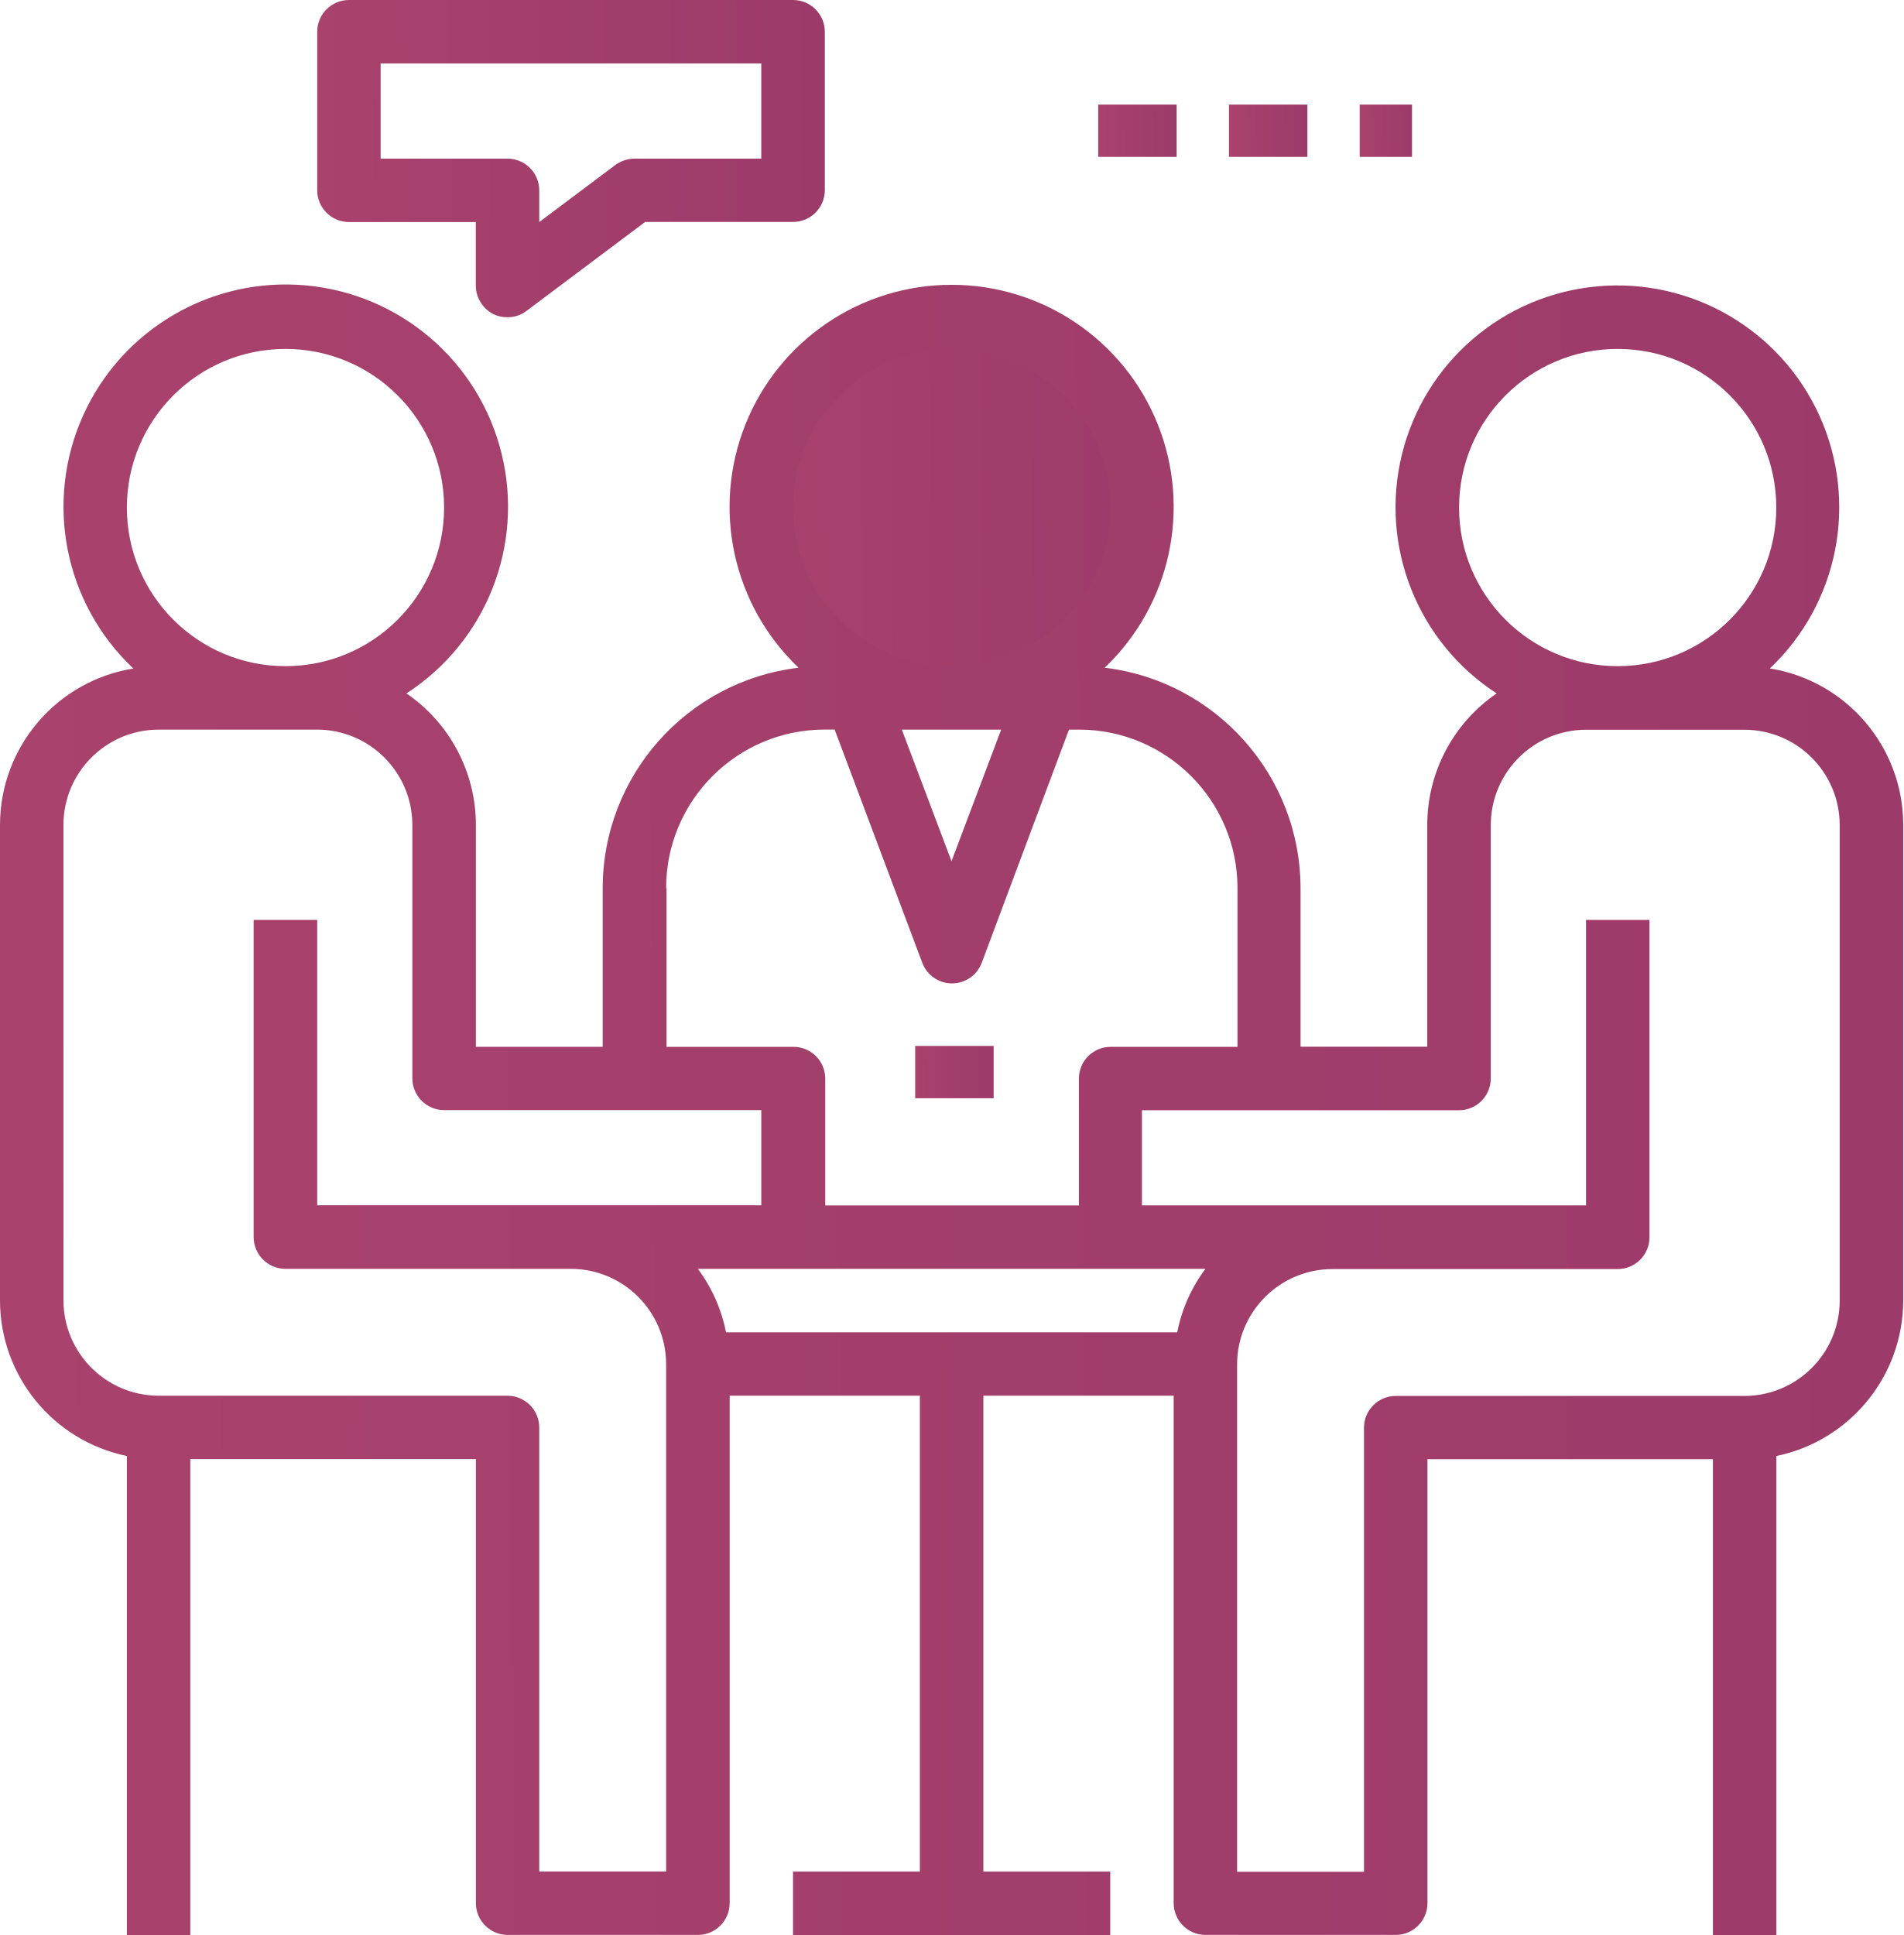
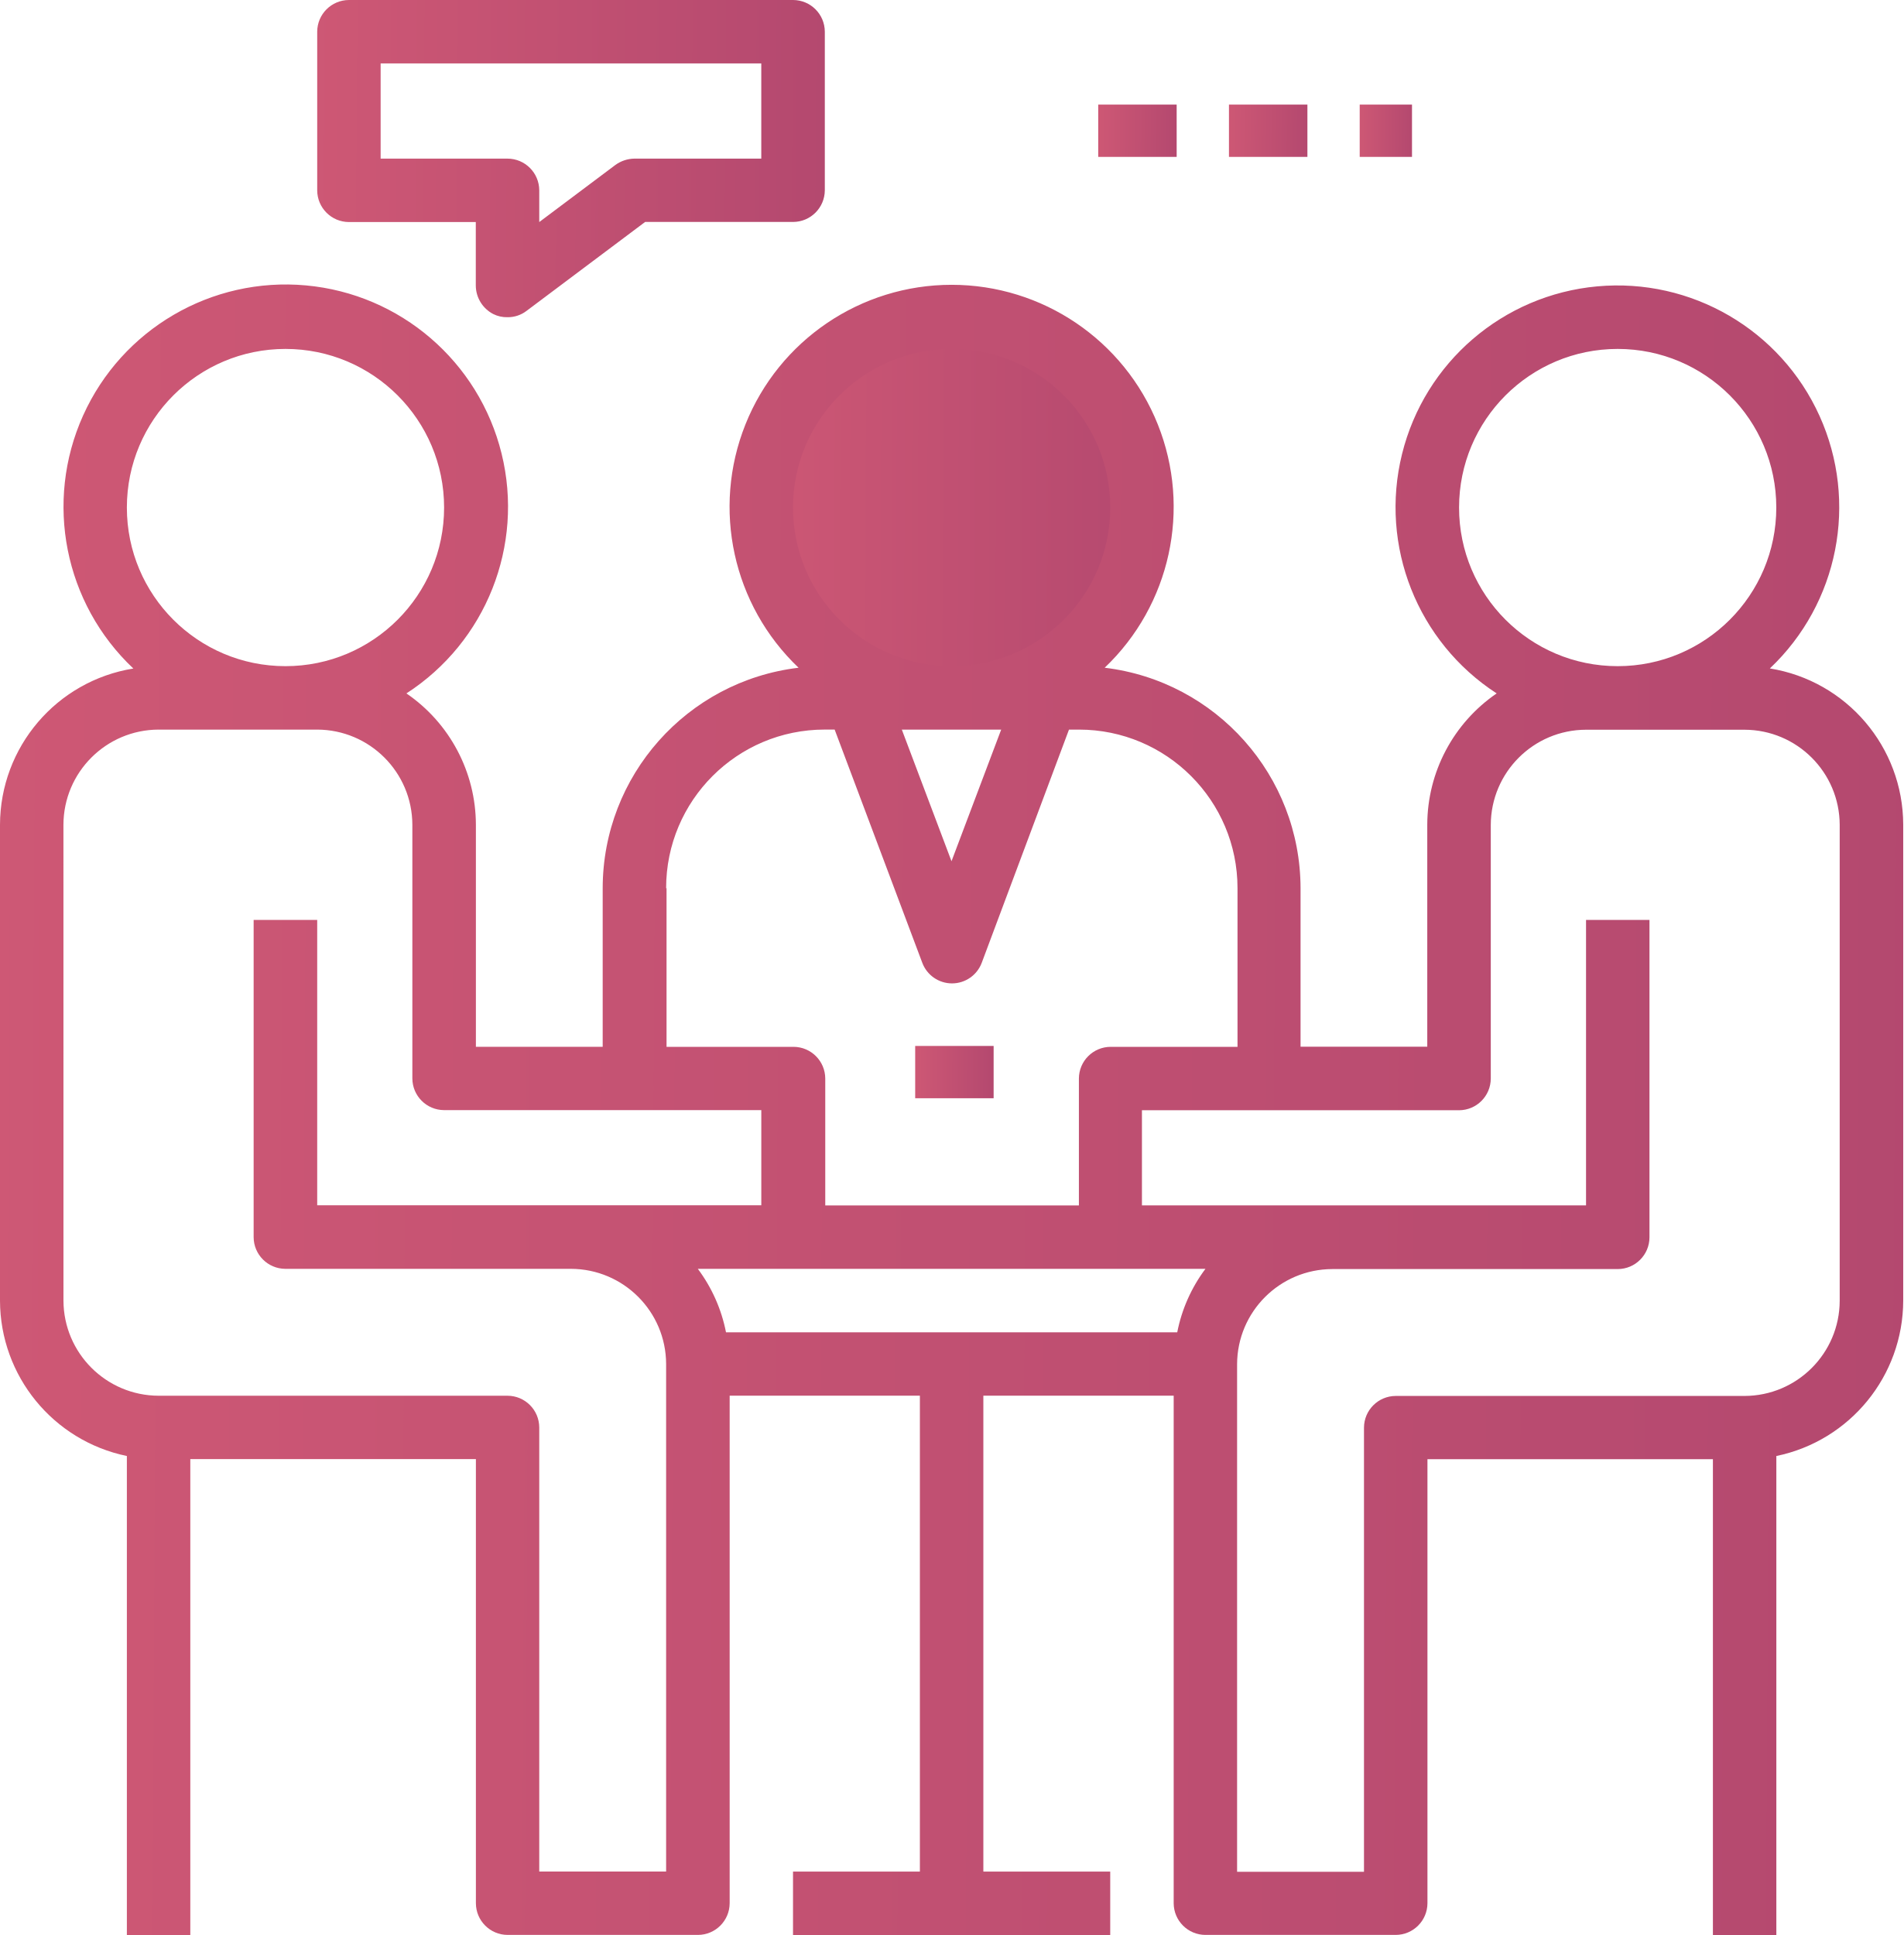
<svg xmlns="http://www.w3.org/2000/svg" width="72.787" height="74" viewBox="0 0 72.787 74">
  <defs>
    <style>.a{fill:url(#a);}</style>
-     <linearGradient id="a" x1="4.78" y1="2.055" x2="-6.464" y2="2.129" gradientUnits="objectBoundingBox">
+     <linearGradient id="a" x1="3.868" y1="2.146" x2="-1.879" y2="2.12" gradientUnits="objectBoundingBox">
      <stop offset="0" stop-color="#6b1d5f" />
      <stop offset="1" stop-color="#fd747f" />
    </linearGradient>
  </defs>
  <circle class="a" cx="7.5" cy="7.5" r="7.5" transform="translate(29 12)" />
  <path class="a" d="M8.852,116.764v18.318h2.426v-18.2H22.2v16.984a1.217,1.217,0,0,0,1.213,1.213h7.279a1.217,1.217,0,0,0,1.213-1.213v-19.41H39.18v18.2H34.328v2.426H46.459v-2.426H41.607v-18.2h7.279v19.41a1.217,1.217,0,0,0,1.213,1.213h7.279a1.217,1.217,0,0,0,1.213-1.213V116.885H69.508v18.2h2.426V116.764a6.082,6.082,0,0,0,4.852-5.944v-18.2a6.066,6.066,0,0,0-5.1-5.975,8.484,8.484,0,1,0-10.448.955,6.1,6.1,0,0,0-2.654,5.019v8.492H53.738V95.049a8.508,8.508,0,0,0-7.491-8.431,8.492,8.492,0,1,0-11.707,0,8.5,8.5,0,0,0-7.491,8.431v6.066H22.2V92.623A6.1,6.1,0,0,0,19.543,87.6,8.5,8.5,0,1,0,9.1,86.648,6.066,6.066,0,0,0,4,92.623v18.2A6.082,6.082,0,0,0,8.852,116.764Zm40.169-4.731H31.765a5.964,5.964,0,0,0-1.077-2.426H50.1A5.964,5.964,0,0,0,49.022,112.033ZM59.8,80.492a6.066,6.066,0,1,1,6.066,6.066A6.064,6.064,0,0,1,59.8,80.492Zm0,23.049a1.217,1.217,0,0,0,1.213-1.213v-9.7a3.65,3.65,0,0,1,3.639-3.639h6.066a3.65,3.65,0,0,1,3.639,3.639v18.2a3.65,3.65,0,0,1-3.639,3.639H57.377a1.217,1.217,0,0,0-1.213,1.213v16.984H51.311v-19.41a3.65,3.65,0,0,1,3.639-3.639H65.869a1.217,1.217,0,0,0,1.213-1.213V96.262H64.656V107.18H47.672v-3.639ZM42.289,88.984l-1.9,5.034-1.9-5.034Zm-7.961-8.492a6.066,6.066,0,1,1,6.066,6.066A6.064,6.064,0,0,1,34.328,80.492ZM29.475,95.049a6.064,6.064,0,0,1,6.066-6.066h.379L39.271,97.9a1.214,1.214,0,0,0,2.275,0l3.336-8.916h.379a6.064,6.064,0,0,1,6.066,6.066v6.066H46.474a1.217,1.217,0,0,0-1.213,1.213v4.852h-9.7v-4.852a1.217,1.217,0,0,0-1.213-1.213H29.491V95.049ZM8.852,80.492a6.066,6.066,0,1,1,6.066,6.066A6.064,6.064,0,0,1,8.852,80.492ZM6.426,92.623a3.65,3.65,0,0,1,3.639-3.639h6.066a3.65,3.65,0,0,1,3.639,3.639v9.7a1.217,1.217,0,0,0,1.213,1.213H33.115v3.639H16.131V96.262H13.7v12.131a1.217,1.217,0,0,0,1.213,1.213H25.836a3.65,3.65,0,0,1,3.639,3.639v19.41H24.623V115.672a1.217,1.217,0,0,0-1.213-1.213H10.066a3.65,3.65,0,0,1-3.639-3.639Z" transform="translate(-4 -61.082)" />
  <rect class="a" width="3" height="2" transform="translate(35 40)" />
  <path class="a" d="M90.733,12.01a1.149,1.149,0,0,0,.546.121,1.169,1.169,0,0,0,.728-.243l4.534-3.4H102.2a1.217,1.217,0,0,0,1.213-1.213V1.213A1.217,1.217,0,0,0,102.2,0H85.213A1.217,1.217,0,0,0,84,1.213V7.279a1.217,1.217,0,0,0,1.213,1.213h4.852v2.426A1.236,1.236,0,0,0,90.733,12.01ZM86.426,6.066V2.426h14.557V6.066H96.131a1.27,1.27,0,0,0-.728.243L92.492,8.492V7.279a1.217,1.217,0,0,0-1.213-1.213Z" transform="translate(-71.869)" />
  <rect class="a" width="3" height="2" transform="translate(42 4)" />
  <rect class="a" width="3" height="2" transform="translate(47 4)" />
  <rect class="a" width="2" height="2" transform="translate(52 4)" />
</svg>
